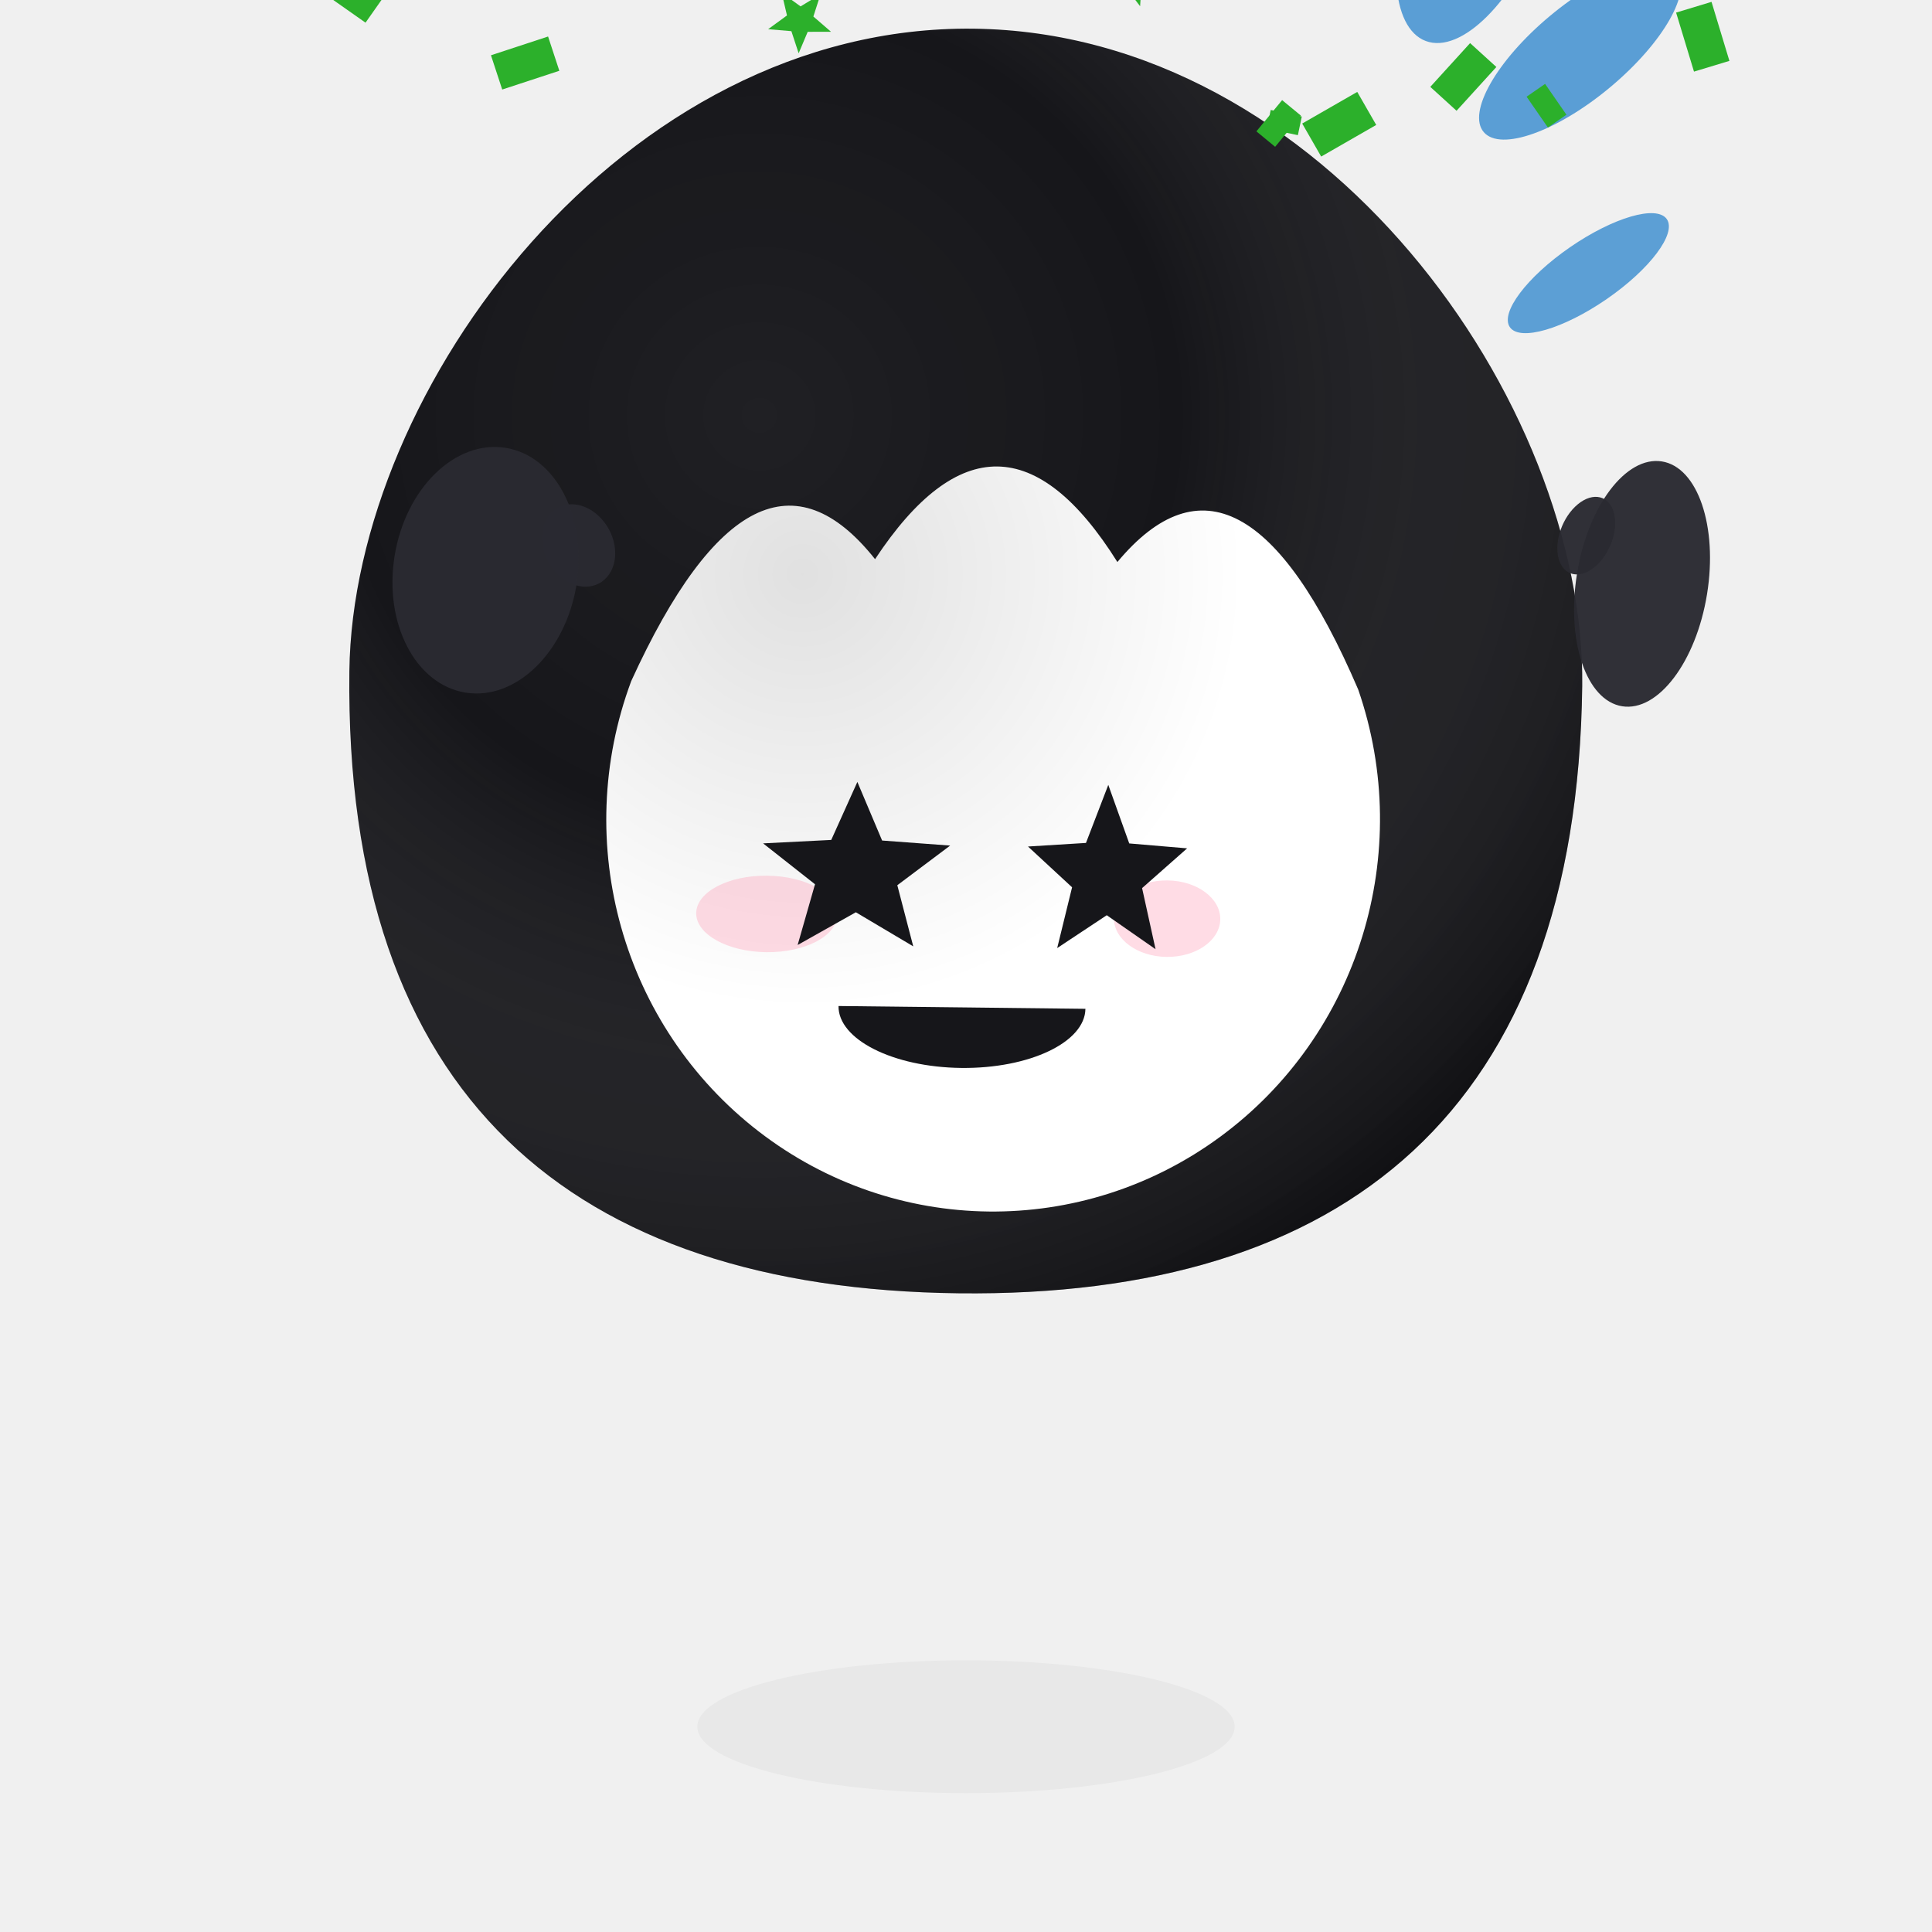
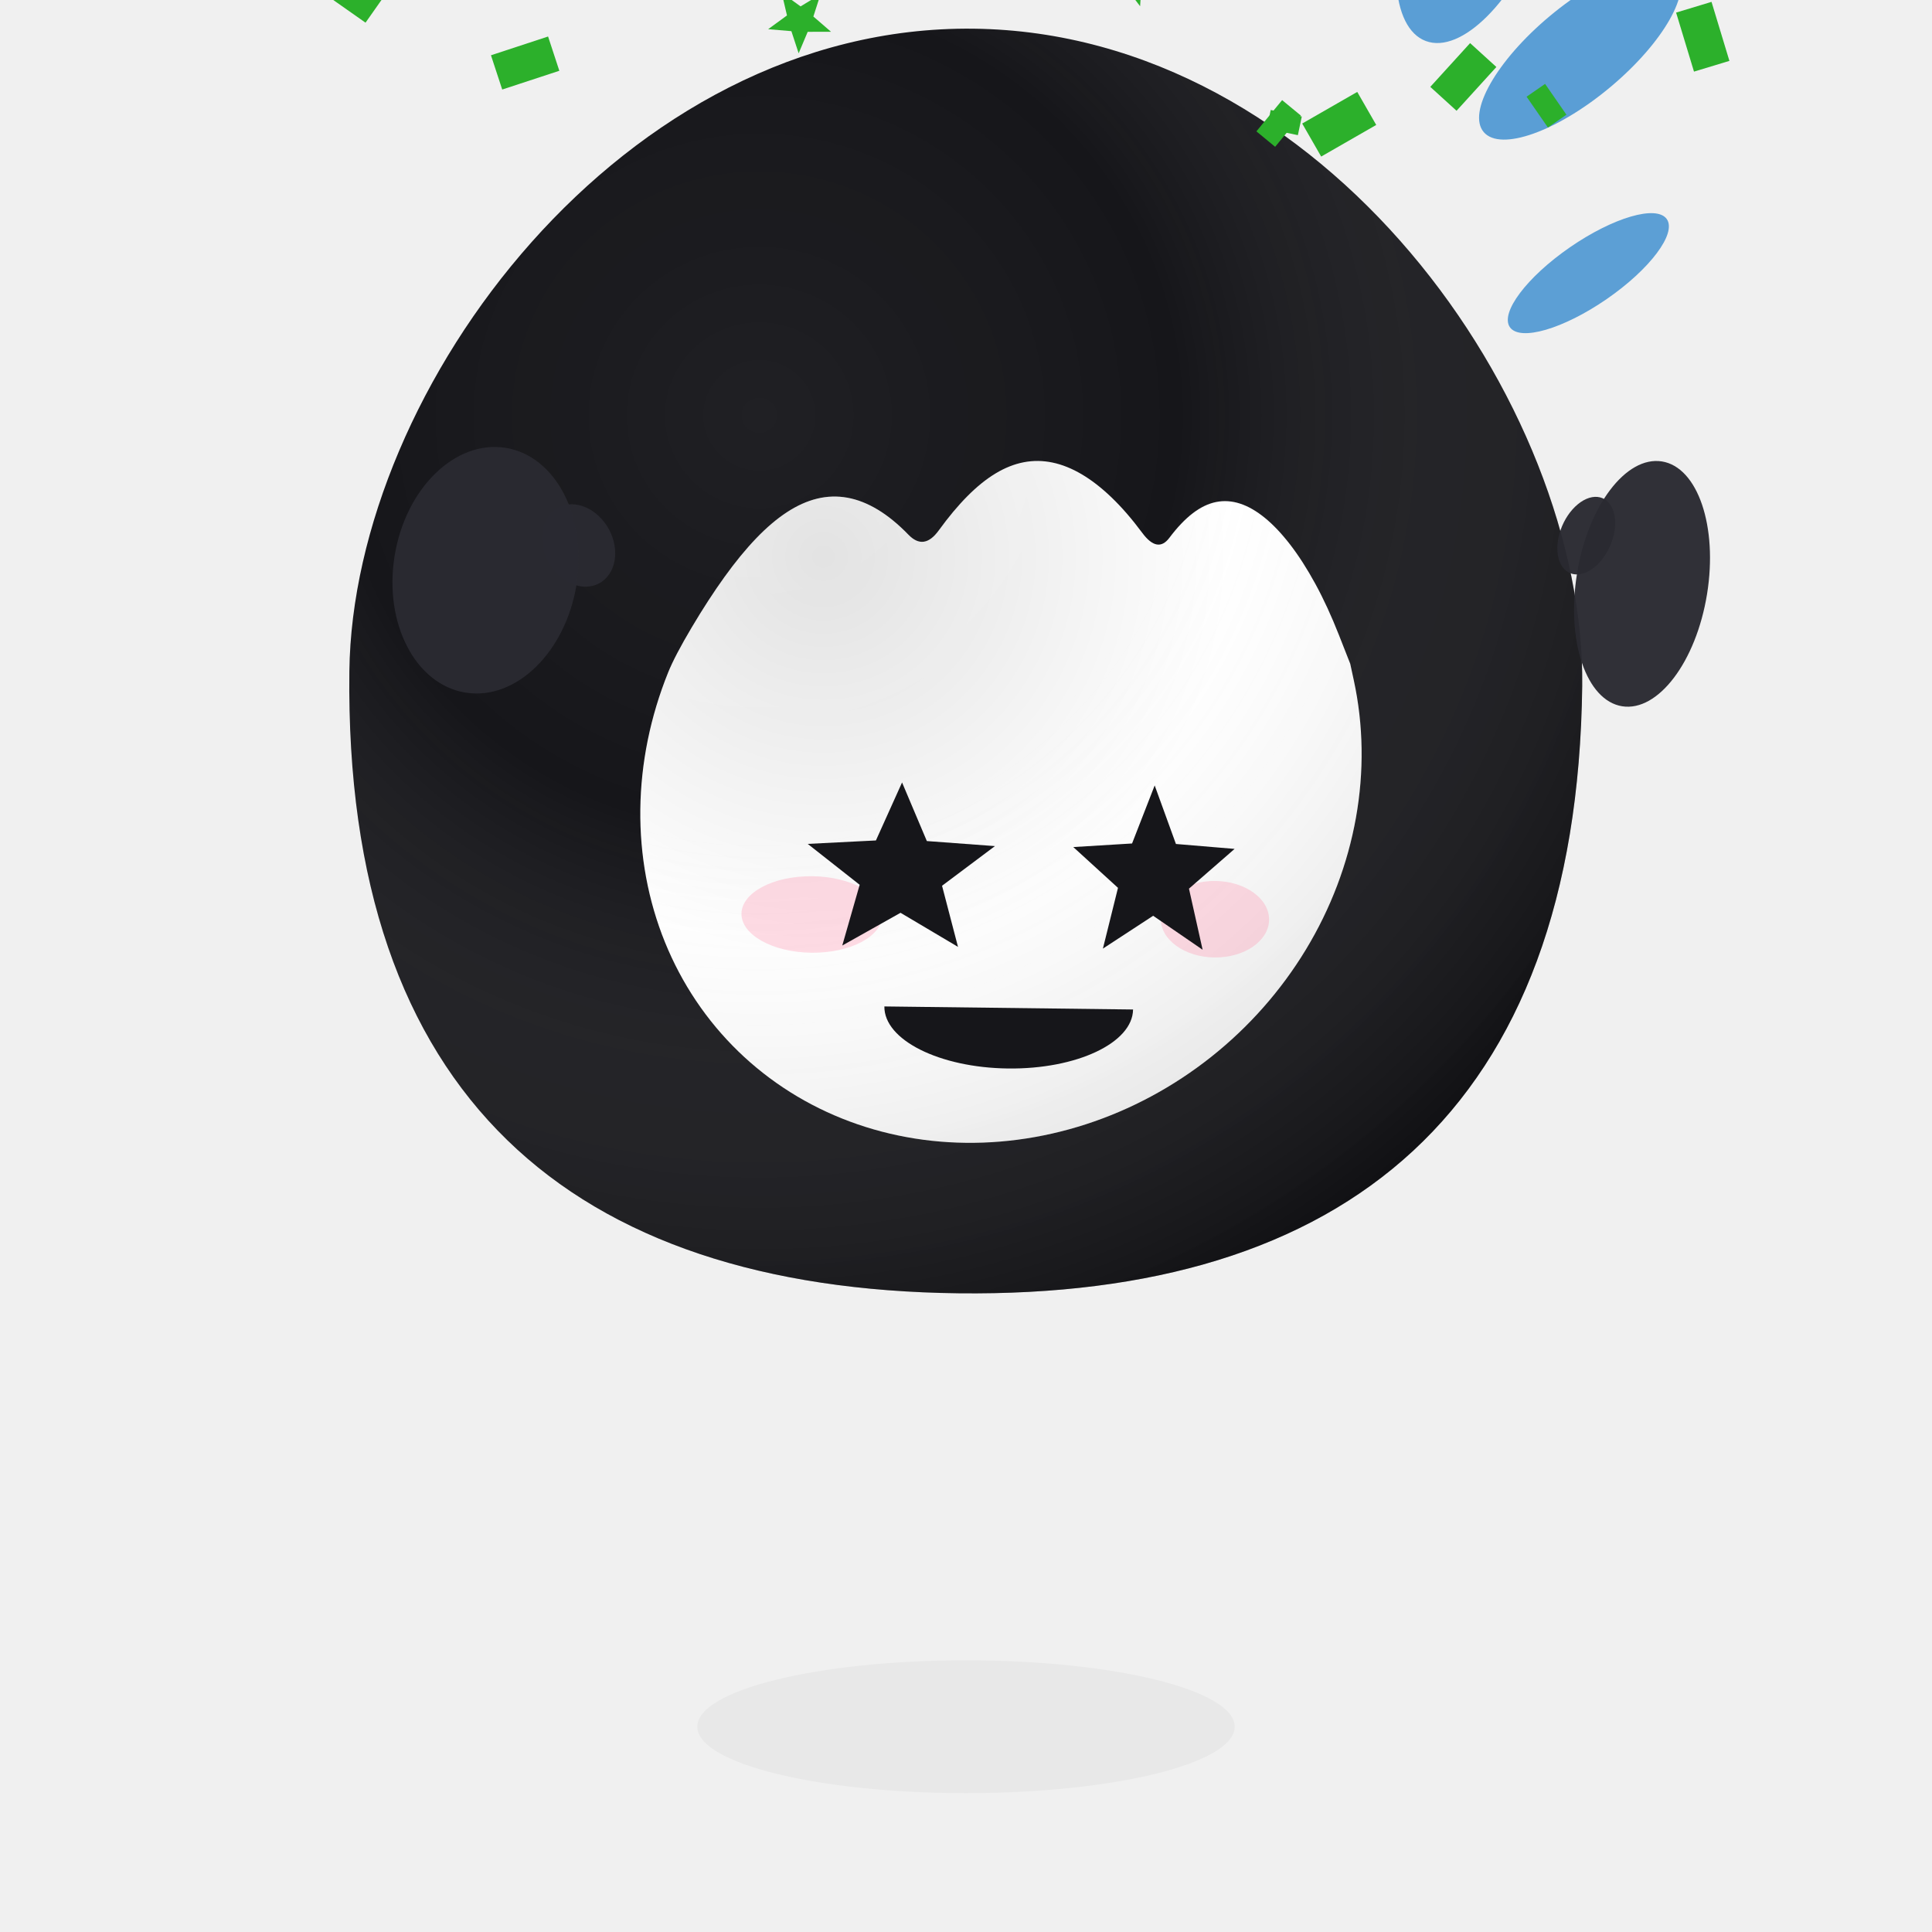
<svg xmlns="http://www.w3.org/2000/svg" width="320" height="320" viewBox="0 0 320 320">
  <defs>
    <radialGradient id="bg0" gradientUnits="userSpaceOnUse" cx="-34" cy="-40" r="162" fx="-34" fy="-40">
      <stop offset="0" stop-color="rgba(255,255,255,0.043)" />
      <stop offset="0.42" stop-color="rgba(255,255,255,0)" />
      <stop offset="1" stop-color="rgba(0,0,0,0.272)" />
    </radialGradient>
    <clipPath id="bc1">
      <path d="M0 -102.44C55.94 -102.44 98.5 -43.025 98.5 2.868C98.5 71.708 61.733 102.44 0 102.44C-61.733 102.44 -98.5 71.708 -98.5 2.868C-98.5 -43.025 -55.94 -102.44 0 -102.44ZM-3.952 -95.318C48.073 -95.318 87.653 -38.874 87.653 4.725C87.653 70.123 53.46 99.318 -3.952 99.318C-61.364 99.318 -95.557 70.123 -95.557 4.725C-95.557 -38.874 -55.976 -95.318 -3.952 -95.318Z" transform="matrix(1.021 0.012 -0.012 1.007 160 109.48)" />
    </clipPath>
    <clipPath id="bc2">
-       <path d="M63.674 3.941C73.156 30.718 64.418 60.717 42.18 77.734C19.942 94.75 -10.525 94.75 -32.763 77.734C-55.001 60.717 -63.739 30.718 -54.257 3.941Q-34.602 -41.061 -14.947 -16.567Q4.709 -47.525 24.364 -16.567Q44.019 -41.061 63.674 3.941Z" transform="matrix(1.021 0.012 -0.012 1.007 160 109.48)" />
+       <path d="M62.328 -0.282Q62.328 -0.282 62.944 2.448Q63.56 5.179 63.908 7.978Q64.256 10.777 64.333 13.618Q64.41 16.459 64.214 19.315Q64.019 22.171 63.553 25.016Q63.086 27.861 62.354 30.668Q61.622 33.475 60.631 36.219Q59.64 38.962 58.4 41.616Q57.16 44.27 55.682 46.81Q54.204 49.35 52.503 51.753Q50.801 54.156 48.893 56.4Q46.985 58.644 44.888 60.709Q42.791 62.774 40.524 64.641Q38.258 66.509 35.844 68.161Q33.43 69.814 30.891 71.238Q28.351 72.662 25.71 73.844Q23.069 75.026 20.351 75.956Q17.632 76.887 14.861 77.557Q12.09 78.227 9.292 78.632Q6.494 79.036 3.695 79.172Q0.895 79.307 -1.881 79.172Q-4.657 79.036 -7.383 78.632Q-10.11 78.227 -12.764 77.557Q-15.417 76.887 -17.972 75.956Q-20.528 75.026 -22.962 73.844Q-25.397 72.662 -27.688 71.238Q-29.98 69.814 -32.107 68.161Q-34.235 66.509 -36.179 64.641Q-38.123 62.774 -39.865 60.709Q-41.608 58.644 -43.133 56.4Q-44.657 54.156 -45.951 51.753Q-47.244 49.35 -48.293 46.81Q-49.343 44.27 -50.138 41.616Q-50.934 38.962 -51.469 36.219Q-52.003 33.475 -52.272 30.668Q-52.54 27.861 -52.54 25.016Q-52.539 22.171 -52.27 19.315Q-52.001 16.459 -51.466 13.618Q-50.93 10.777 -50.133 7.978Q-49.337 5.179 -48.286 2.448Q-47.236 -0.282 -44.567 -4.965Q-41.899 -9.648 -39.332 -13.357Q-36.766 -17.065 -34.277 -19.758Q-31.789 -22.45 -29.345 -24.114Q-26.901 -25.778 -24.465 -26.41Q-22.029 -27.041 -19.57 -26.627Q-17.112 -26.212 -14.612 -24.725Q-12.111 -23.239 -9.569 -20.642Q-7.026 -18.046 -4.683 -21.404Q-2.34 -24.761 -0.065 -27.135Q2.209 -29.509 4.468 -30.92Q6.727 -32.331 9.014 -32.799Q11.302 -33.267 13.651 -32.799Q15.999 -32.331 18.423 -30.92Q20.846 -29.509 23.337 -27.135Q25.827 -24.761 28.347 -21.404Q30.867 -18.046 32.744 -20.642Q34.621 -23.239 36.485 -24.725Q38.349 -26.212 40.258 -26.627Q42.167 -27.041 44.153 -26.41Q46.139 -25.778 48.2 -24.114Q50.262 -22.45 52.361 -19.758Q54.461 -17.065 56.516 -13.357Q58.57 -9.648 60.449 -4.965Q62.328 -0.282 62.328 -0.282Z" transform="matrix(1.021 0.012 -0.012 1.007 160 109.48)" />
    </clipPath>
-     <radialGradient id="bg1" gradientUnits="userSpaceOnUse" cx="-26.666" cy="-13.987" r="119.318" fx="-26.666" fy="-13.987">
-       <stop offset="0" stop-color="rgba(0,0,0,0.12)" />
+     <radialGradient id="bg1" gradientUnits="userSpaceOnUse" cx="-23.338" cy="-16.899" r="109.864" fx="-23.338" fy="-16.899">
+       <stop offset="0" stop-color="rgba(0,0,0,0.119)" />
      <stop offset="0.6" stop-color="rgba(0,0,0,0)" />
    </radialGradient>
-     <clipPath id="bc3">
-       <path d="M63.674 3.941C73.156 30.718 64.418 60.717 42.18 77.734C19.942 94.75 -10.525 94.75 -32.763 77.734C-55.001 60.717 -63.739 30.718 -54.257 3.941Q-34.602 -41.061 -14.947 -16.567Q4.709 -47.525 24.364 -16.567Q44.019 -41.061 63.674 3.941Z" transform="matrix(1.021 0.012 -0.012 1.007 160 109.48)" />
-     </clipPath>
-     <clipPath id="bc4">
-       <path d="M63.674 3.941C73.156 30.718 64.418 60.717 42.18 77.734C19.942 94.75 -10.525 94.75 -32.763 77.734C-55.001 60.717 -63.739 30.718 -54.257 3.941Q-34.602 -41.061 -14.947 -16.567Q4.709 -47.525 24.364 -16.567Q44.019 -41.061 63.674 3.941Z" transform="matrix(1.021 0.012 -0.012 1.007 160 109.48)" />
-     </clipPath>
+     <radialGradient id="bg2" gradientUnits="userSpaceOnUse" cx="-34" cy="-40" r="162" fx="-34" fy="-40">
+       <stop offset="0" stop-color="rgba(255,255,255,0.1)" />
+       <stop offset="0.42" stop-color="rgba(255,255,255,0)" />
+       <stop offset="1" stop-color="rgba(0,0,0,0.2)" />
+     </radialGradient>
  </defs>
  <path d="M44.502 126C44.502 132.075 24.578 137 0 137C-24.578 137 -44.502 132.075 -44.502 126C-44.502 119.925 -24.578 115 0 115C24.578 115 44.502 119.925 44.502 126" fill="rgba(22,22,26,0.13)" fill-opacity="0.264" transform="matrix(1 0 0 1 160 160)" />
  <path d="M-3.952 -96.8C48.865 -96.8 89.048 -39.496 89.048 4.766C89.048 71.16 54.335 100.8 -3.952 100.8C-62.238 100.8 -96.952 71.16 -96.952 4.766C-96.952 -39.496 -56.768 -96.8 -3.952 -96.8Z" fill="#16161A" transform="matrix(1.021 0.012 -0.012 1.007 160 109.48)" />
  <path d="M0 -104C56.792 -104 100 -43.68 100 2.912C100 72.8 62.674 104 0 104C-62.674 104 -100 72.8 -100 2.912C-100 -43.68 -56.792 -104 0 -104Z" fill="#16161A" transform="matrix(1.021 0.012 -0.012 1.007 160 109.48)" />
  <path d="M0 -104C56.792 -104 100 -43.68 100 2.912C100 72.8 62.674 104 0 104C-62.674 104 -100 72.8 -100 2.912C-100 -43.68 -56.792 -104 0 -104ZM-3.952 -96.8C48.865 -96.8 89.048 -39.496 89.048 4.766C89.048 71.16 54.335 100.8 -3.952 100.8C-62.238 100.8 -96.952 71.16 -96.952 4.766C-96.952 -39.496 -56.768 -96.8 -3.952 -96.8Z" fill="url(#bg0)" transform="matrix(1.021 0.012 -0.012 1.007 160 109.48)" />
  <g clip-path="url(#bc1)">
-     <path d="M63.674 3.941C73.156 30.718 64.418 60.717 42.18 77.734C19.942 94.75 -10.525 94.75 -32.763 77.734C-55.001 60.717 -63.739 30.718 -54.257 3.941Q-34.602 -41.061 -14.947 -16.567Q4.709 -47.525 24.364 -16.567Q44.019 -41.061 63.674 3.941Z" fill="#FFFFFF" transform="matrix(1.021 0.012 -0.012 1.007 160 109.48)" />
+     <path d="M62.328 -0.282Q62.328 -0.282 62.944 2.448Q63.56 5.179 63.908 7.978Q64.256 10.777 64.333 13.618Q64.41 16.459 64.214 19.315Q64.019 22.171 63.553 25.016Q63.086 27.861 62.354 30.668Q61.622 33.475 60.631 36.219Q59.64 38.962 58.4 41.616Q57.16 44.27 55.682 46.81Q54.204 49.35 52.503 51.753Q50.801 54.156 48.893 56.4Q46.985 58.644 44.888 60.709Q42.791 62.774 40.524 64.641Q38.258 66.509 35.844 68.161Q33.43 69.814 30.891 71.238Q28.351 72.662 25.71 73.844Q23.069 75.026 20.351 75.956Q17.632 76.887 14.861 77.557Q12.09 78.227 9.292 78.632Q6.494 79.036 3.695 79.172Q0.895 79.307 -1.881 79.172Q-4.657 79.036 -7.383 78.632Q-10.11 78.227 -12.764 77.557Q-15.417 76.887 -17.972 75.956Q-20.528 75.026 -22.962 73.844Q-25.397 72.662 -27.688 71.238Q-29.98 69.814 -32.107 68.161Q-34.235 66.509 -36.179 64.641Q-38.123 62.774 -39.865 60.709Q-41.608 58.644 -43.133 56.4Q-44.657 54.156 -45.951 51.753Q-47.244 49.35 -48.293 46.81Q-49.343 44.27 -50.138 41.616Q-50.934 38.962 -51.469 36.219Q-52.003 33.475 -52.272 30.668Q-52.54 27.861 -52.54 25.016Q-52.539 22.171 -52.27 19.315Q-52.001 16.459 -51.466 13.618Q-50.93 10.777 -50.133 7.978Q-49.337 5.179 -48.286 2.448Q-47.236 -0.282 -44.567 -4.965Q-41.899 -9.648 -39.332 -13.357Q-36.766 -17.065 -34.277 -19.758Q-31.789 -22.45 -29.345 -24.114Q-26.901 -25.778 -24.465 -26.41Q-22.029 -27.041 -19.57 -26.627Q-17.112 -26.212 -14.612 -24.725Q-12.111 -23.239 -9.569 -20.642Q-7.026 -18.046 -4.683 -21.404Q-2.34 -24.761 -0.065 -27.135Q2.209 -29.509 4.468 -30.92Q6.727 -32.331 9.014 -32.799Q11.302 -33.267 13.651 -32.799Q15.999 -32.331 18.423 -30.92Q20.846 -29.509 23.337 -27.135Q25.827 -24.761 28.347 -21.404Q30.867 -18.046 32.744 -20.642Q34.621 -23.239 36.485 -24.725Q38.349 -26.212 40.258 -26.627Q42.167 -27.041 44.153 -26.41Q46.139 -25.778 48.2 -24.114Q50.262 -22.45 52.361 -19.758Q54.461 -17.065 56.516 -13.357Q58.57 -9.648 60.449 -4.965Q62.328 -0.282 62.328 -0.282Z" fill="#FFFFFF" transform="matrix(1.021 0.012 -0.012 1.007 160 109.48)" />
    <g clip-path="url(#bc2)">
-       <path d="M63.674 3.941C73.156 30.718 64.418 60.717 42.18 77.734C19.942 94.75 -10.525 94.75 -32.763 77.734C-55.001 60.717 -63.739 30.718 -54.257 3.941Q-34.602 -41.061 -14.947 -16.567Q4.709 -47.525 24.364 -16.567Q44.019 -41.061 63.674 3.941Z" fill="url(#bg1)" transform="matrix(1.021 0.012 -0.012 1.007 160 109.48)" />
+       <path d="M100.925 19.921C100.925 72.398 58.384 114.939 5.907 114.939C-46.57 114.939 -89.111 72.398 -89.111 19.921C-89.111 -32.556 -46.57 -75.097 5.907 -75.097C58.384 -75.097 100.925 -32.556 100.925 19.921" fill="url(#bg1)" transform="matrix(1.021 0.012 -0.012 1.007 160 109.48)" />
    </g>
-     <g clip-path="url(#bc3)">
-       <path d="M11.5 0C11.5 3.866 6.351 7 0 7C-6.351 7 -11.5 3.866 -11.5 0C-11.5 -3.866 -6.351 -7 0 -7C6.351 -7 11.5 -3.866 11.5 0" fill="rgba(255,138,168,0.42)" fill-opacity="0.7" transform="matrix(1.016 0.012 -0.011 0.905 126.997 151.377)" />
-       <path d="M11.5 0C11.5 3.866 6.351 7 0 7C-6.351 7 -11.5 3.866 -11.5 0C-11.5 -3.866 -6.351 -7 0 -7C6.351 -7 11.5 -3.866 11.5 0" fill="rgba(255,138,168,0.42)" fill-opacity="0.7" transform="matrix(0.766 0.009 -0.011 0.905 193.306 152.158)" />
+     <g clip-path="url(#bc2)">
+       <path d="M100.925 19.921C100.925 72.398 58.384 114.939 5.907 114.939C-46.57 114.939 -89.111 72.398 -89.111 19.921C-89.111 -32.556 -46.57 -75.097 5.907 -75.097C58.384 -75.097 100.925 -32.556 100.925 19.921" fill="url(#bg2)" transform="matrix(1.021 0.012 -0.012 1.007 160 109.48)" />
    </g>
-     <g clip-path="url(#bc4)">
-       <path d="M0 -16L4.138 -5.695L15.217 -4.944L6.695 2.175L9.405 12.944L0 7.04L-9.405 12.944L-6.695 2.175L-15.217 -4.944L-4.138 -5.695Z" fill="#16161A" transform="matrix(1.018 0.012 -0.011 0.937 141.831 144.504)" />
-       <path d="M0 -16L4.138 -5.695L15.217 -4.944L6.695 2.175L9.405 12.944L0 7.04L-9.405 12.944L-6.695 2.175L-15.217 -4.944L-4.138 -5.695Z" fill="#16161A" transform="matrix(0.866 0.01 -0.011 0.937 183.392 144.994)" />
-       <path d="M-21.08 0L21.08 0C21.08 6.835 11.642 12.376 0 12.376C-11.642 12.376 -21.08 6.835 -21.08 0Z" fill="#16161A" transform="matrix(0.97 0.011 -0.01 0.81 159.332 166.86)" />
+     <g clip-path="url(#bc2)">
+       <path d="M11.5 0C11.5 3.866 6.351 7 0 7C-6.351 7 -11.5 3.866 -11.5 0C-11.5 -3.866 -6.351 -7 0 -7C6.351 -7 11.5 -3.866 11.5 0" fill="rgba(255,138,168,0.42)" fill-opacity="0.7" transform="matrix(1.014 0.012 -0.011 0.905 134.473 151.465)" />
+       <path d="M11.5 0C11.5 3.866 6.351 7 0 7C-6.351 7 -11.5 3.866 -11.5 0C-11.5 -3.866 -6.351 -7 0 -7C6.351 -7 11.5 -3.866 11.5 0" fill="rgba(255,138,168,0.42)" fill-opacity="0.7" transform="matrix(0.78 0.009 -0.011 0.905 201.231 152.252)" />
+     </g>
+     <g clip-path="url(#bc2)">
+       <path d="M0 -16L4.138 -5.695L15.217 -4.944L6.695 2.175L9.405 12.944L0 7.04L-9.405 12.944L-6.695 2.175L-15.217 -4.944L-4.138 -5.695Z" fill="#16161A" transform="matrix(1.019 0.012 -0.011 0.937 149.234 144.591)" />
+       <path d="M0 -16L4.138 -5.695L15.217 -4.944L6.695 2.175L9.405 12.944L0 7.04L-9.405 12.944L-6.695 2.175L-15.217 -4.944L-4.138 -5.695Z" fill="#16161A" transform="matrix(0.878 0.01 -0.011 0.937 191.076 145.084)" />
+       <path d="M-21.08 0L21.08 0C21.08 6.835 11.642 12.376 0 12.376C-11.642 12.376 -21.08 6.835 -21.08 0Z" fill="#16161A" transform="matrix(0.977 0.012 -0.01 0.81 167.075 166.951)" />
    </g>
  </g>
  <path d="M-10.215 -10.816C-8.289 -8.119 -9.498 -3.956 -12.914 -1.517C-16.33 0.922 -20.66 0.713 -22.585 -1.984C-24.511 -4.681 -23.302 -8.844 -19.886 -11.283C-16.47 -13.722 -12.14 -13.513 -10.215 -10.816" fill="#2A2A31" fill-opacity="0.962" transform="matrix(-0.876 -0.138 -0.161 0.994 80.427 94.447)" />
  <path d="M17.2 0C17.2 11.267 9.499 20.4 0 20.4C-9.499 20.4 -17.2 11.267 -17.2 0C-17.2 -11.267 -9.499 -20.4 0 -20.4C9.499 -20.4 17.2 -11.267 17.2 0" fill="#2A2A31" fill-opacity="0.962" transform="matrix(-0.876 -0.138 -0.161 0.994 80.427 94.447)" />
  <path d="M-10.215 -10.816C-8.289 -8.119 -9.498 -3.956 -12.914 -1.517C-16.33 0.922 -20.66 0.713 -22.585 -1.984C-24.511 -4.681 -23.302 -8.844 -19.886 -11.283C-16.47 -13.722 -12.14 -13.513 -10.215 -10.816" fill="#2A2A31" fill-opacity="0.962" transform="matrix(0.626 0.099 -0.161 0.994 271.972 96.704)" />
  <path d="M17.2 0C17.2 11.267 9.499 20.4 0 20.4C-9.499 20.4 -17.2 11.267 -17.2 0C-17.2 -11.267 -9.499 -20.4 0 -20.4C9.499 -20.4 17.2 -11.267 17.2 0" fill="#2A2A31" fill-opacity="0.962" transform="matrix(0.626 0.099 -0.161 0.994 271.972 96.704)" />
  <path d="M11.102 0C11.102 13.704 6.131 24.814 0 24.814C-6.131 24.814 -11.102 13.704 -11.102 0C-11.102 -13.704 -6.131 -24.814 0 -24.814C6.131 -24.814 11.102 -13.704 11.102 0" fill="#1478C9" fill-opacity="0.677" transform="matrix(0.955 0.356 -0.36 0.942 245.094 -16.579)" />
  <path d="M7.634 0C7.634 11.316 4.216 20.49 0 20.49C-4.216 20.49 -7.634 11.316 -7.634 0C-7.634 -11.316 -4.216 -20.49 0 -20.49C4.216 -20.49 7.634 -11.316 7.634 0" fill="#1478C9" fill-opacity="0.677" transform="matrix(0.66 0.768 -0.778 0.651 261.702 8.55)" />
  <path d="M5.2 0C5.2 8.579 2.872 15.534 0 15.534C-2.872 15.534 -5.2 8.579 -5.2 0C-5.2 -8.579 -2.872 -15.534 0 -15.534C2.872 -15.534 5.2 -8.579 5.2 0" fill="#1478C9" fill-opacity="0.668" transform="matrix(0.585 0.825 -0.836 0.577 263.08 45.244)" />
  <path d="M-5.258 -3.155H5.258V3.155H-5.258Z" fill="#2CB02B" transform="matrix(-0.867 0.498 -0.498 -0.867 221.816 20.578)" />
  <path d="M-4.691 -2.814H4.691V2.814H-4.691Z" fill="#2CB02B" transform="matrix(-0.346 -0.938 0.938 -0.346 197.159 -51.806)" />
  <path d="M-3.069 -1.842H3.069V1.842H-3.069Z" fill="#2CB02B" transform="matrix(0.744 -0.668 0.668 0.744 139.984 -23.523)" />
  <path d="M-2.724 -1.635H2.724V1.635H-2.724Z" fill="#2CB02B" transform="matrix(-0.992 -0.123 0.123 -0.992 145.937 -4.556)" />
  <path d="M-3.376 -2.026H3.376V2.026H-3.376Z" fill="#2CB02B" transform="matrix(-0.999 0.053 -0.053 -0.999 182.823 -4.475)" />
  <path d="M-4.899 -2.94H4.899V2.94H-4.899Z" fill="#2CB02B" transform="matrix(-0.673 0.74 -0.74 -0.673 242.374 12.743)" />
  <path d="M-4.291 -2.574H4.291V2.574H-4.291Z" fill="#2CB02B" transform="matrix(-0.47 -0.883 0.883 -0.47 191.068 -34.986)" />
  <path d="M-2.785 -1.671H2.785V1.671H-2.785Z" fill="#2CB02B" transform="matrix(-0.23 0.973 -0.973 -0.23 187.216 -35.366)" />
  <path d="M-4.558 -2.735H4.558V2.735H-4.558Z" fill="#2CB02B" transform="matrix(-0.997 0.077 -0.077 -0.997 210.007 -53.972)" />
  <path d="M-3.468 -2.081H3.468V2.081H-3.468Z" fill="#2CB02B" transform="matrix(-0.566 -0.825 0.825 -0.566 62.494 -14.018)" />
  <path d="M-3.351 -2.011H3.351V2.011H-3.351Z" fill="#2CB02B" transform="matrix(-0.636 0.772 -0.772 -0.636 211.782 20.449)" />
  <path d="M-2.604 -1.563H2.604V1.563H-2.604Z" fill="#2CB02B" transform="matrix(-0.506 0.863 -0.863 -0.506 82.649 -27.173)" />
  <path d="M-2.508 -1.505H2.508V1.505H-2.508Z" fill="#2CB02B" transform="matrix(0.935 0.354 -0.354 0.935 176.641 -53.955)" />
  <path d="M-4.979 -2.987H4.979V2.987H-4.979Z" fill="#2CB02B" transform="matrix(0.95 -0.312 0.312 0.95 86.981 10.439)" />
  <path d="M-5.359 -3.216H5.359V3.216H-5.359Z" fill="#2CB02B" transform="matrix(0.995 -0.101 0.101 0.995 253.343 -17.434)" />
  <path d="M-3.537 -2.122H3.537V2.122H-3.537Z" fill="#2CB02B" transform="matrix(0.881 -0.473 0.473 0.881 168.5 -4.369)" />
  <path d="M-2.711 -1.626H2.711V1.626H-2.711Z" fill="#2CB02B" transform="matrix(0.896 -0.445 0.445 0.896 154.998 -21.868)" />
  <path d="M-5.108 -3.065H5.108V3.065H-5.108Z" fill="#2CB02B" transform="matrix(0.29 0.957 -0.957 0.29 282.03 6.085)" />
  <path d="M-5.17 -3.102H5.17V3.102H-5.17Z" fill="#2CB02B" transform="matrix(-0.855 -0.519 0.519 -0.855 140.444 -62.391)" />
  <path d="M-3.067 -1.84H3.067V1.84H-3.067Z" fill="#2CB02B" transform="matrix(0.382 -0.924 0.924 0.382 167.845 -8.896)" />
  <path d="M-2.554 -1.532H2.554V1.532H-2.554Z" fill="#2CB02B" transform="matrix(0.159 -0.987 0.987 0.159 202.57 -26.634)" />
  <path d="M-3.24 -1.944H3.24V1.944H-3.24Z" fill="#2CB02B" transform="matrix(0.625 0.781 -0.781 0.625 101.377 -10.353)" />
  <path d="M-3.106 -1.864H3.106V1.864H-3.106Z" fill="#2CB02B" transform="matrix(-0.569 -0.822 0.822 -0.569 256.15 17.509)" />
  <path d="M-3.47 -2.082H3.47V2.082H-3.47Z" fill="#2CB02B" transform="matrix(-0.694 0.72 -0.72 -0.694 205.539 -28.168)" />
  <path d="M-4.451 -2.67H4.451V2.67H-4.451Z" fill="#2CB02B" transform="matrix(0.192 0.981 -0.981 0.192 230.192 -4.991)" />
  <path d="M-3.137 -1.882H3.137V1.882H-3.137Z" fill="#2CB02B" transform="matrix(-0.929 -0.369 0.369 -0.929 211.51 -8.284)" />
  <path d="M-5.164 -3.098H5.164V3.098H-5.164Z" fill="#2CB02B" transform="matrix(0.342 0.94 -0.94 0.342 240.614 -46.576)" />
  <path d="M-2.629 -1.578H2.629V1.578H-2.629Z" fill="#2CB02B" transform="matrix(-0.979 -0.206 0.206 -0.979 212.721 20.3)" />
  <path d="M-4.492 -2.695H4.492V2.695H-4.492Z" fill="#2CB02B" transform="matrix(-0.908 0.419 -0.419 -0.908 191.554 -36.226)" />
  <path d="M-4.761 -2.857H4.761V2.857H-4.761Z" fill="#2CB02B" transform="matrix(-0.818 -0.575 0.575 -0.818 58.291 -1.319)" />
  <path d="M0 -9.722L2.4 -3.303L9.246 -3.004L3.883 1.262L5.714 7.865L0 4.083L-5.714 7.865L-3.883 1.262L-9.246 -3.004L-2.4 -3.303Z" fill="#2CB02B" transform="matrix(-0.995 -0.102 0.102 -0.995 180.424 -24.446)" />
  <path d="M0 -7.154L1.766 -2.431L6.803 -2.211L2.857 0.928L4.205 5.787L0 3.004L-4.205 5.787L-2.857 0.928L-6.803 -2.211L-1.766 -2.431Z" fill="#2CB02B" transform="matrix(-0.957 0.289 -0.289 -0.957 186.77 -5.814)" />
  <path d="M0 -10.271L2.536 -3.49L9.769 -3.174L4.103 1.333L6.037 8.31L0 4.314L-6.037 8.31L-4.103 1.333L-9.769 -3.174L-2.536 -3.49Z" fill="#2CB02B" transform="matrix(-0.963 -0.269 0.269 -0.963 145.01 -20.57)" />
  <path d="M0 -7.28L1.797 -2.474L6.924 -2.25L2.908 0.945L4.279 5.89L0 3.058L-4.279 5.89L-2.908 0.945L-6.924 -2.25L-1.797 -2.474Z" fill="#2CB02B" transform="matrix(-0.971 0.239 -0.239 -0.971 188.955 -32.151)" />
  <path d="M0 -9.338L2.305 -3.173L8.881 -2.886L3.73 1.212L5.489 7.555L0 3.922L-5.489 7.555L-3.73 1.212L-8.881 -2.886L-2.305 -3.173Z" fill="#2CB02B" transform="matrix(-0.694 -0.72 0.72 -0.694 116.284 -15.941)" />
  <path d="M0 -7.47L1.844 -2.538L7.105 -2.308L2.984 0.97L4.391 6.044L0 3.137L-4.391 6.044L-2.984 0.97L-7.105 -2.308L-1.844 -2.538Z" fill="#2CB02B" transform="matrix(-0.225 0.974 -0.974 -0.225 169.177 -26.983)" />
  <path d="M0 -7.909L1.953 -2.687L7.522 -2.444L3.159 1.027L4.649 6.399L0 3.322L-4.649 6.399L-3.159 1.027L-7.522 -2.444L-1.953 -2.687Z" fill="#2CB02B" transform="matrix(-0.759 0.651 -0.651 -0.759 165.85 -31.825)" />
  <path d="M0 -5.48L1.353 -1.862L5.212 -1.693L2.189 0.711L3.221 4.433L0 2.302L-3.221 4.433L-2.189 0.711L-5.212 -1.693L-1.353 -1.862Z" fill="#2CB02B" transform="matrix(0.784 0.62 -0.62 0.784 132.505 3.357)" />
  <path d="M0 -7.971L1.968 -2.708L7.581 -2.463L3.184 1.035L4.685 6.449L0 3.348L-4.685 6.449L-3.184 1.035L-7.581 -2.463L-1.968 -2.708Z" fill="#2CB02B" transform="matrix(0.979 0.205 -0.205 0.979 183.167 -23.688)" />
  <path d="M0 -6.527L1.611 -2.218L6.207 -2.017L2.607 0.847L3.836 5.28L0 2.741L-3.836 5.28L-2.607 0.847L-6.207 -2.017L-1.611 -2.218Z" fill="#2CB02B" transform="matrix(-0.769 0.639 -0.639 -0.769 208.83 -8.744)" />
</svg>
